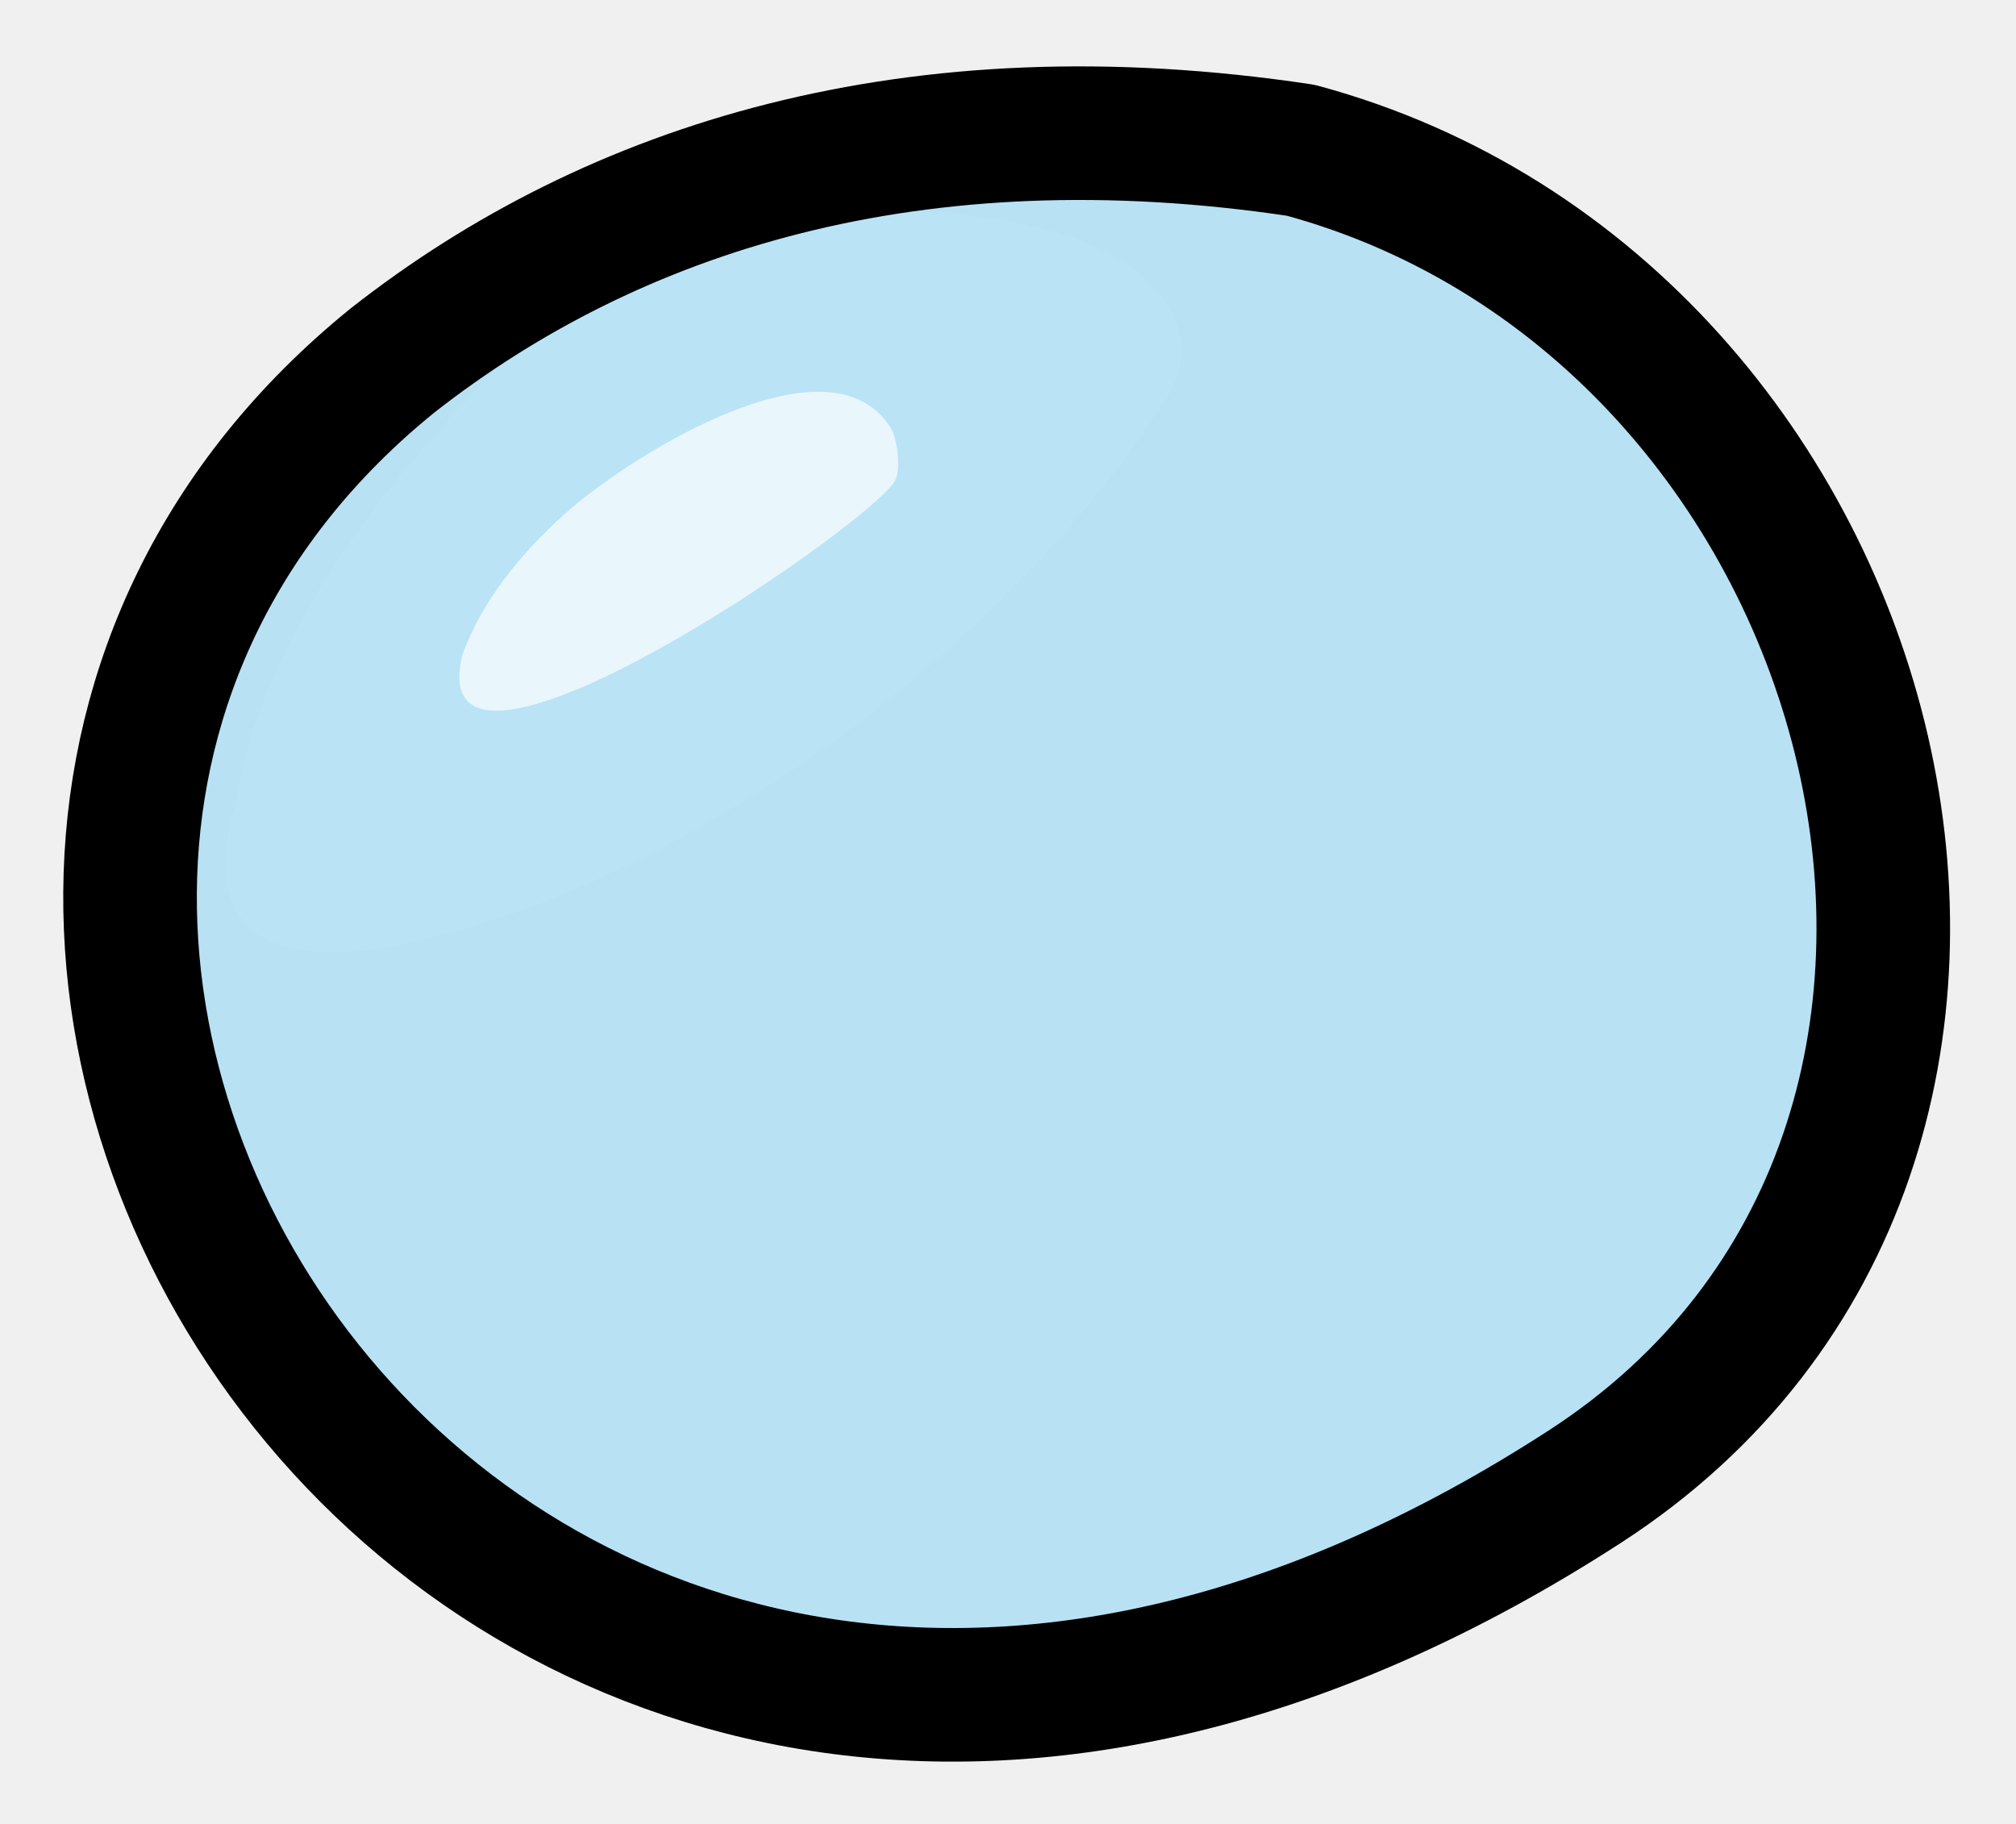
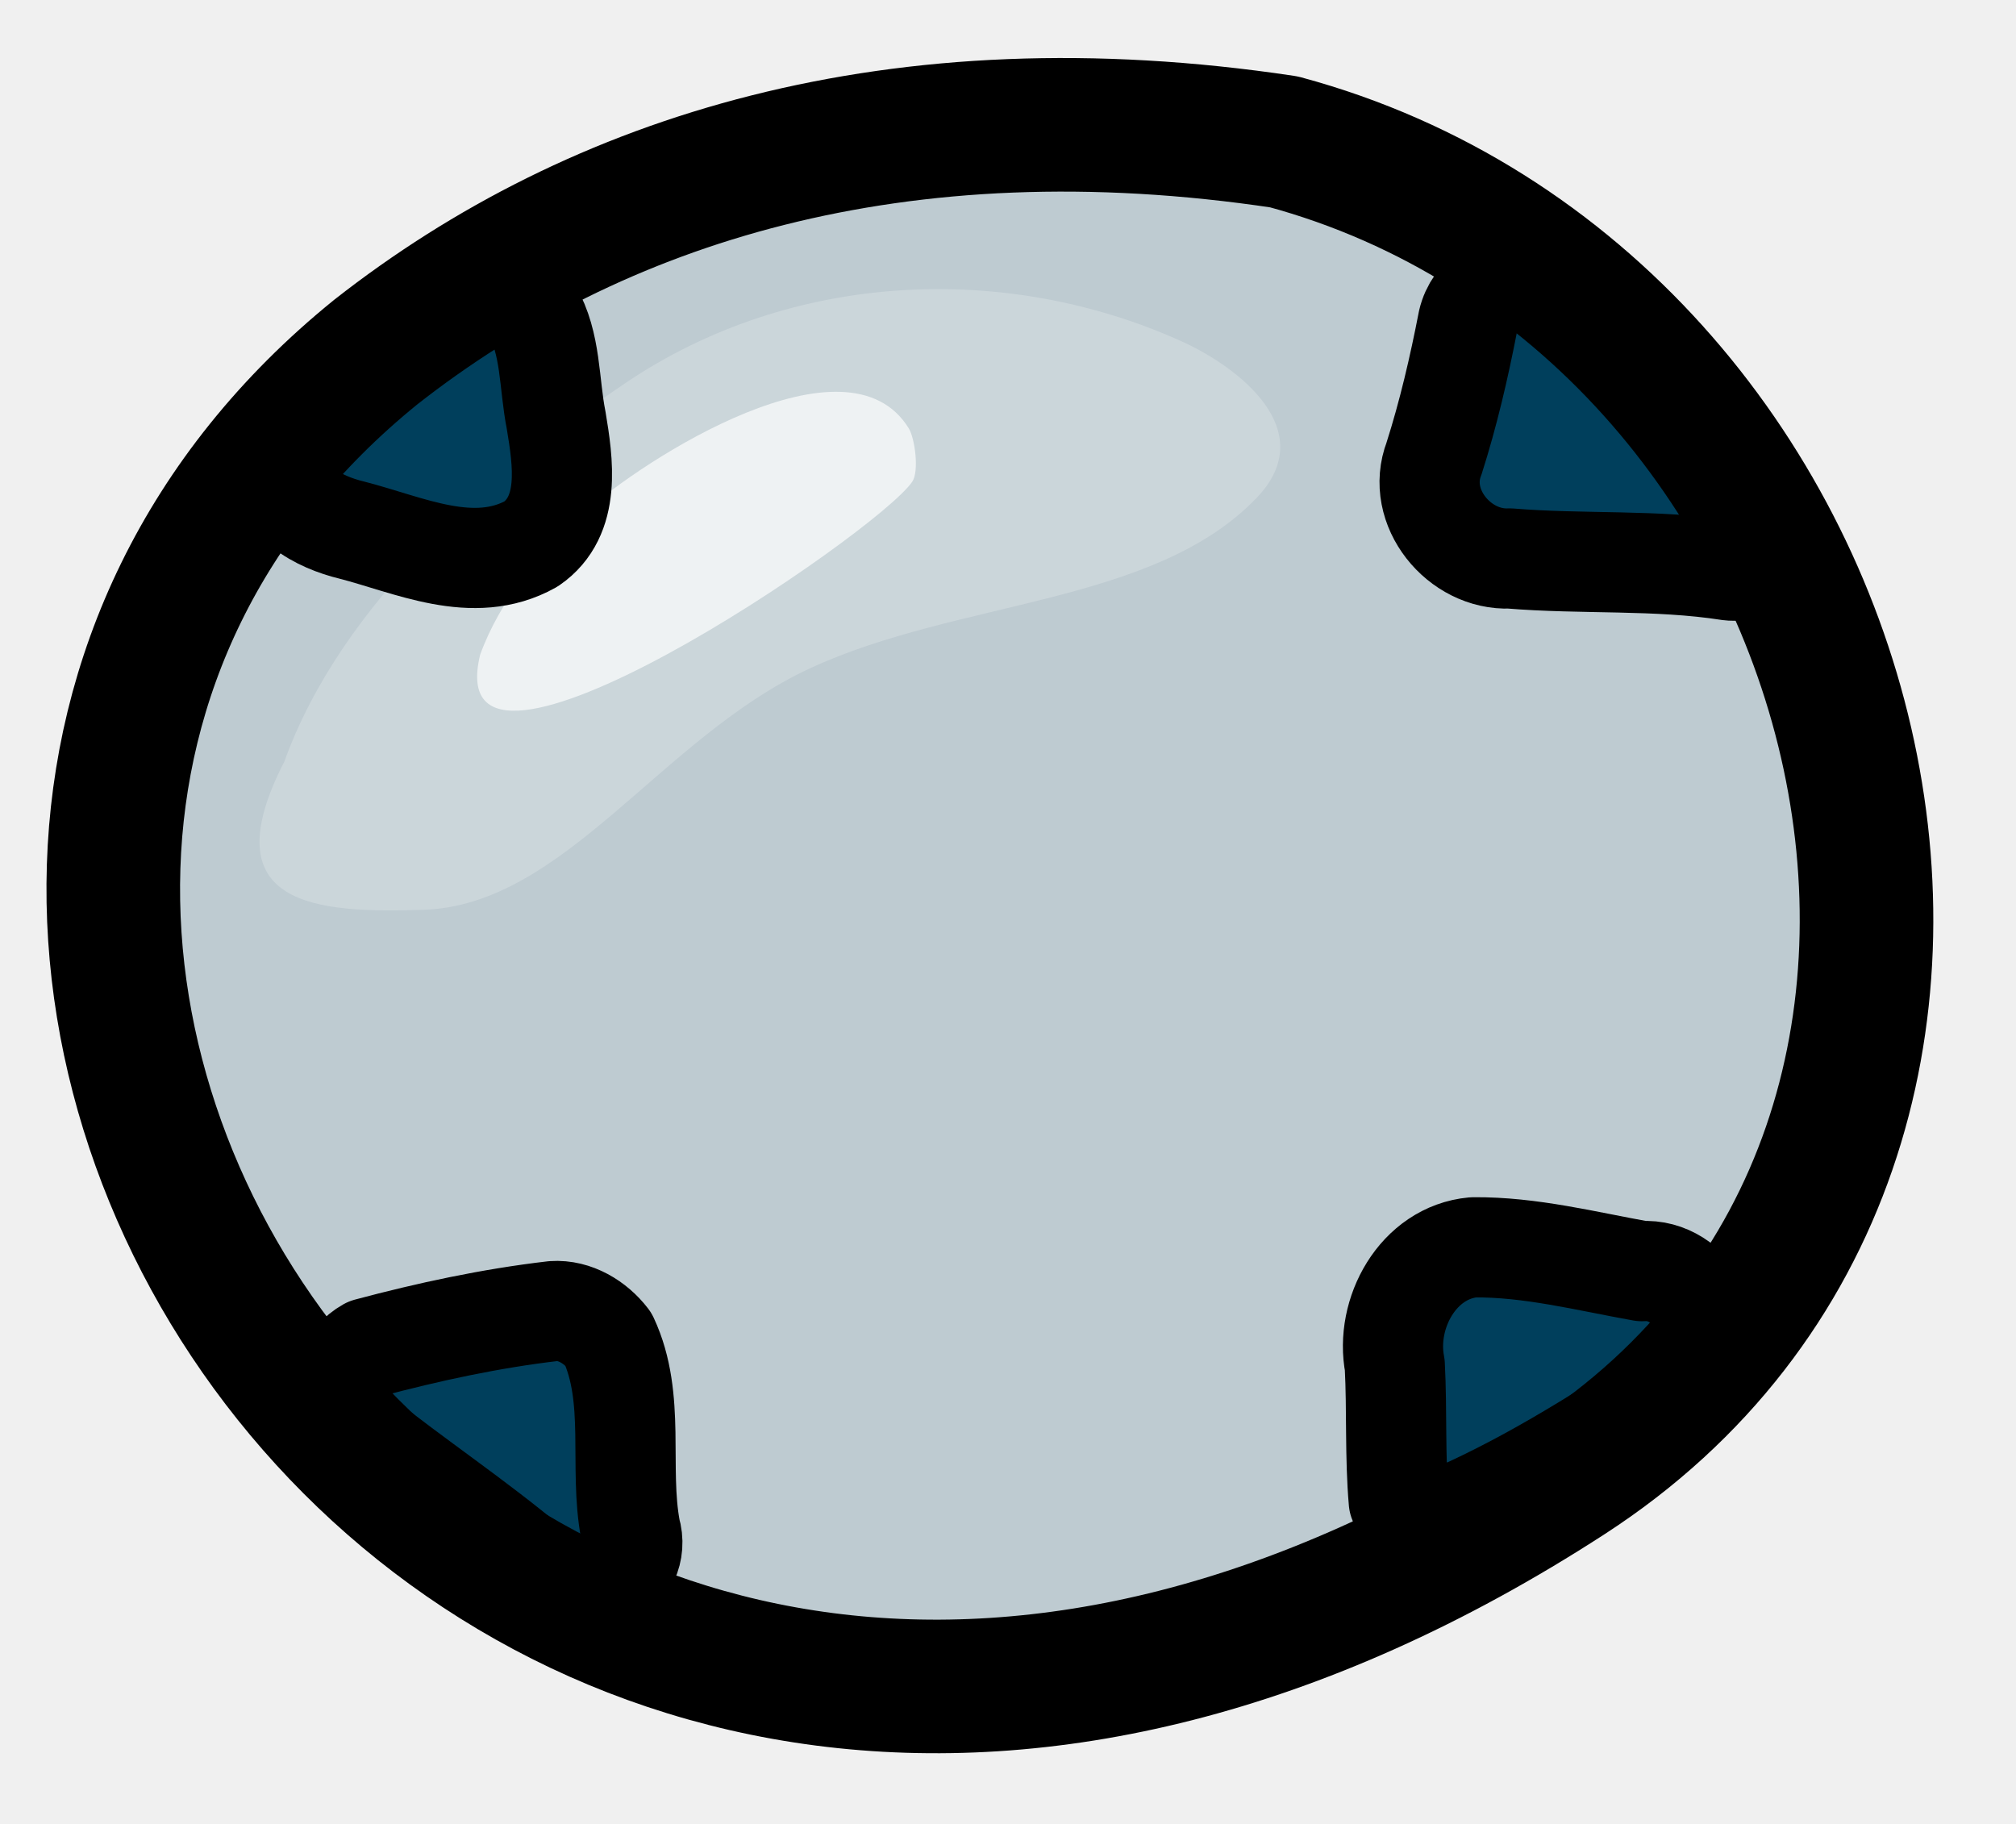
<svg xmlns="http://www.w3.org/2000/svg" width="60.364mm" height="54.603mm" viewBox="0 0 60.364 54.603" version="1.1" id="svg5" xml:space="preserve">
  <defs id="defs2" />
  <g id="layer1" transform="translate(-3.32095,-3.0528)">
-     <path style="fill:#ffffff;fill-opacity:0.207;stroke:none;stroke-width:4.621;stroke-linecap:round;stroke-linejoin:round;stroke-dasharray:none;stroke-opacity:1" d="m 10.365,27.138 c 0.78,-5.012 4.468,-9.665 7.857,-13.062 4.254,-4.264 11.992,-5.777 17.414,-3.84 1.711,0.611 4.093,2.441 2.58,4.8 -4.809,7.498 -14.206,14.34 -22.457,16.216 -3.073,0.699 -6.769,0.607 -5.394,-4.114 z" id="path8940" />
-     <path style="fill:#00afff;fill-opacity:0.238;stroke:#000000;stroke-width:4;stroke-linecap:round;stroke-linejoin:round;stroke-dasharray:none;stroke-opacity:1" d="M 15.077,13.844 C -5.9,30.834 18.207,68.672 50.782,47.564 66.52,37.366 60.06,12.356 42.267,7.552 30.702,5.816 21.703,8.646 15.077,13.844 Z" id="path5702" />
-     <path style="fill:#ffffff;fill-opacity:0.68;stroke:none;stroke-width:4;stroke-linecap:round;stroke-linejoin:round;stroke-dasharray:none;stroke-opacity:1" d="m 17.163,22.666 c 0.593,-1.639 1.772,-3.059 3.064,-4.221 1.868,-1.681 7.934,-5.544 9.772,-2.567 0.185,0.3 0.316,1.285 0.106,1.597 -1.042,1.547 -14.226,10.51 -12.941,5.191 z" id="path7670" />
+     <path d="M 14.575,13.593 C -6.402,30.583 17.705,68.421 50.28,47.313 66.018,37.116 59.558,12.105 41.765,7.301 30.2,5.566 21.201,8.396 14.575,13.593 Z" id="path23771" class="UnoptimicedTransforms" style="fill:#003f5c;fill-opacity:0.208" />
+     <path style="fill:#ffffff;fill-opacity:0.207;stroke:none;stroke-width:4.621;stroke-linecap:round;stroke-linejoin:round;stroke-dasharray:none;stroke-opacity:1" d="m 11.838,25.849 c 1.722,-4.771 6.23,-8.635 10.205,-11.323 4.989,-3.374 11.43,-3.623 16.674,-1.245 1.651,0.749 4.173,2.645 2.238,4.672 -3.076,3.221 -8.932,3.047 -13.39,5.116 -4.459,2.07 -7.342,7.093 -11.571,7.227 -3.15,0.1 -6.405,-0.075 -4.155,-4.447 z" id="path8940" />
+     <path style="fill:#ffffff;fill-opacity:0.68;stroke:none;stroke-width:4;stroke-linecap:round;stroke-linejoin:round;stroke-dasharray:none;stroke-opacity:1" d="m 17.695,22.666 c 0.593,-1.639 1.772,-3.059 3.064,-4.221 1.868,-1.681 7.934,-5.544 9.772,-2.567 0.185,0.3 0.316,1.285 0.106,1.597 -1.042,1.547 -14.226,10.51 -12.941,5.191 z" id="path7670" />
+     <g id="g25444">
+       <path id="path23362" style="fill:#003f5c;fill-opacity:1;stroke:#000000;stroke-width:3;stroke-linecap:round;stroke-linejoin:round;stroke-dasharray:none;stroke-opacity:1" d="m 17.652,11.752 c -1.211,0.144 -1.83,1.346 -2.769,1.975 -1.022,1.017 -2.455,1.761 -3.008,3.155 -0.3,1.175 1.034,1.816 1.968,2.041 1.727,0.442 3.652,1.382 5.38,0.418 1.21,-0.833 0.957,-2.461 0.75,-3.705 C 19.755,14.546 19.826,13.332 19.25,12.352 18.865,11.892 18.231,11.728 17.652,11.752 Z" />
+       <path id="path23372" style="fill:#003f5c;fill-opacity:1;stroke:#000000;stroke-width:3;stroke-linecap:round;stroke-linejoin:round;stroke-dasharray:none;stroke-opacity:1" d="m 49.012,11.445 c -0.79,-0.009 -1.546,0.429 -1.736,1.234 -0.269,1.384 -0.587,2.756 -1.016,4.101 -0.565,1.459 0.755,3.063 2.264,2.995 2.184,0.181 4.395,0.02 6.563,0.357 0.828,0.106 1.587,-0.73 1.206,-1.532 -0.74,-1.705 -2.227,-2.937 -3.498,-4.245 -1.007,-0.913 -1.945,-1.931 -2.996,-2.776 -0.245,-0.113 -0.519,-0.152 -0.787,-0.135 z" />
+       <path id="path23376" style="fill:#003f5c;fill-opacity:1;stroke:#000000;stroke-width:3;stroke-linecap:round;stroke-linejoin:round;stroke-dasharray:none;stroke-opacity:1" d="m 19.889,42.312 c -1.875,0.218 -3.735,0.62 -5.553,1.105 -1.213,0.685 -0.921,2.676 0.365,3.099 1.715,1.316 3.526,2.536 5.131,3.971 1.069,0.66 2.756,-0.317 2.366,-1.624 -0.353,-1.884 0.169,-3.939 -0.663,-5.717 -0.384,-0.5 -0.999,-0.878 -1.647,-0.834 z" />
+       <path id="path23378" style="fill:#003f5c;fill-opacity:1;stroke:#000000;stroke-width:3;stroke-linecap:round;stroke-linejoin:round;stroke-dasharray:none;stroke-opacity:1" d="m 47.439,40.402 c -1.662,0.153 -2.656,1.984 -2.355,3.528 0.071,1.356 0.002,2.735 0.12,4.077 0.312,0.909 1.477,0.457 2.108,0.186 2.39,-1.109 4.611,-2.566 6.795,-4.021 0.996,-1.181 -0.112,-3.168 -1.622,-3.056 -1.67,-0.298 -3.34,-0.73 -5.046,-0.714 z" />
+     </g>
+     <path style="fill:none;fill-opacity:0.238;stroke:#000000;stroke-width:4;stroke-linecap:round;stroke-linejoin:round;stroke-dasharray:none;stroke-opacity:1" d="M 14.575,13.593 C -6.402,30.583 17.705,68.421 50.28,47.313 66.018,37.116 59.558,12.105 41.765,7.301 30.2,5.566 21.201,8.396 14.575,13.593 Z" id="path5702" class="UnoptimicedTransforms" />
  </g>
</svg>
